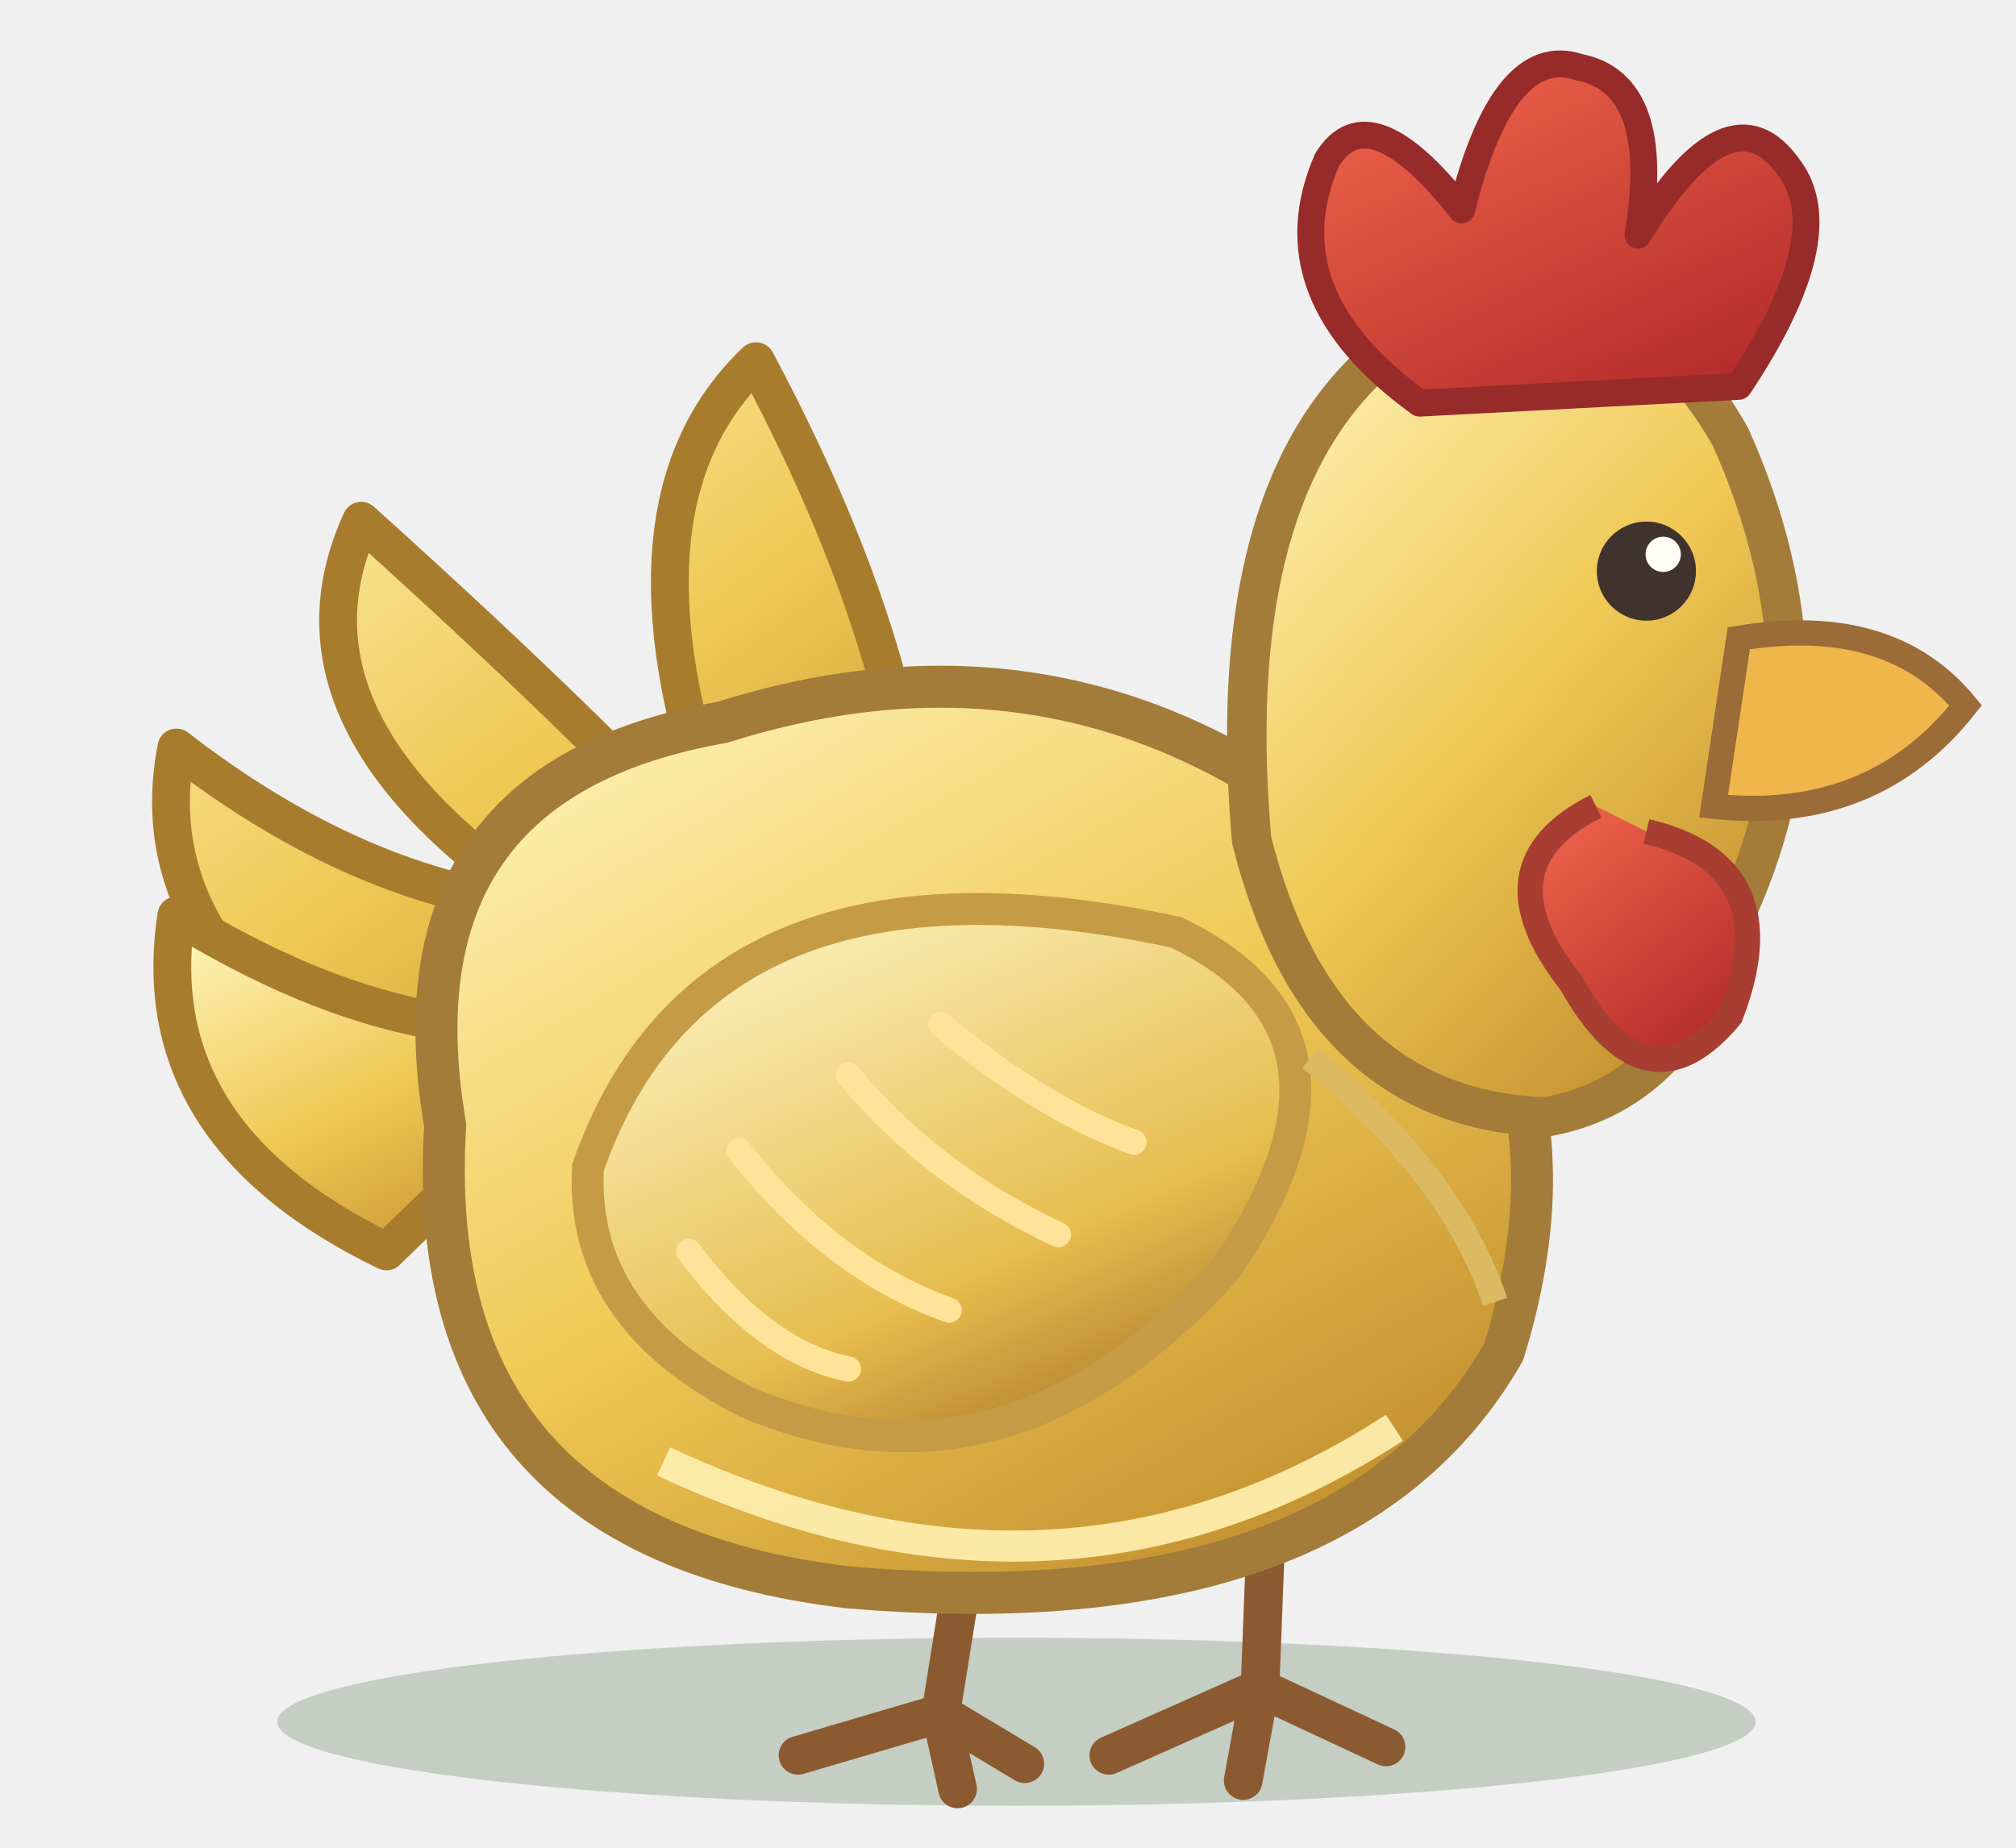
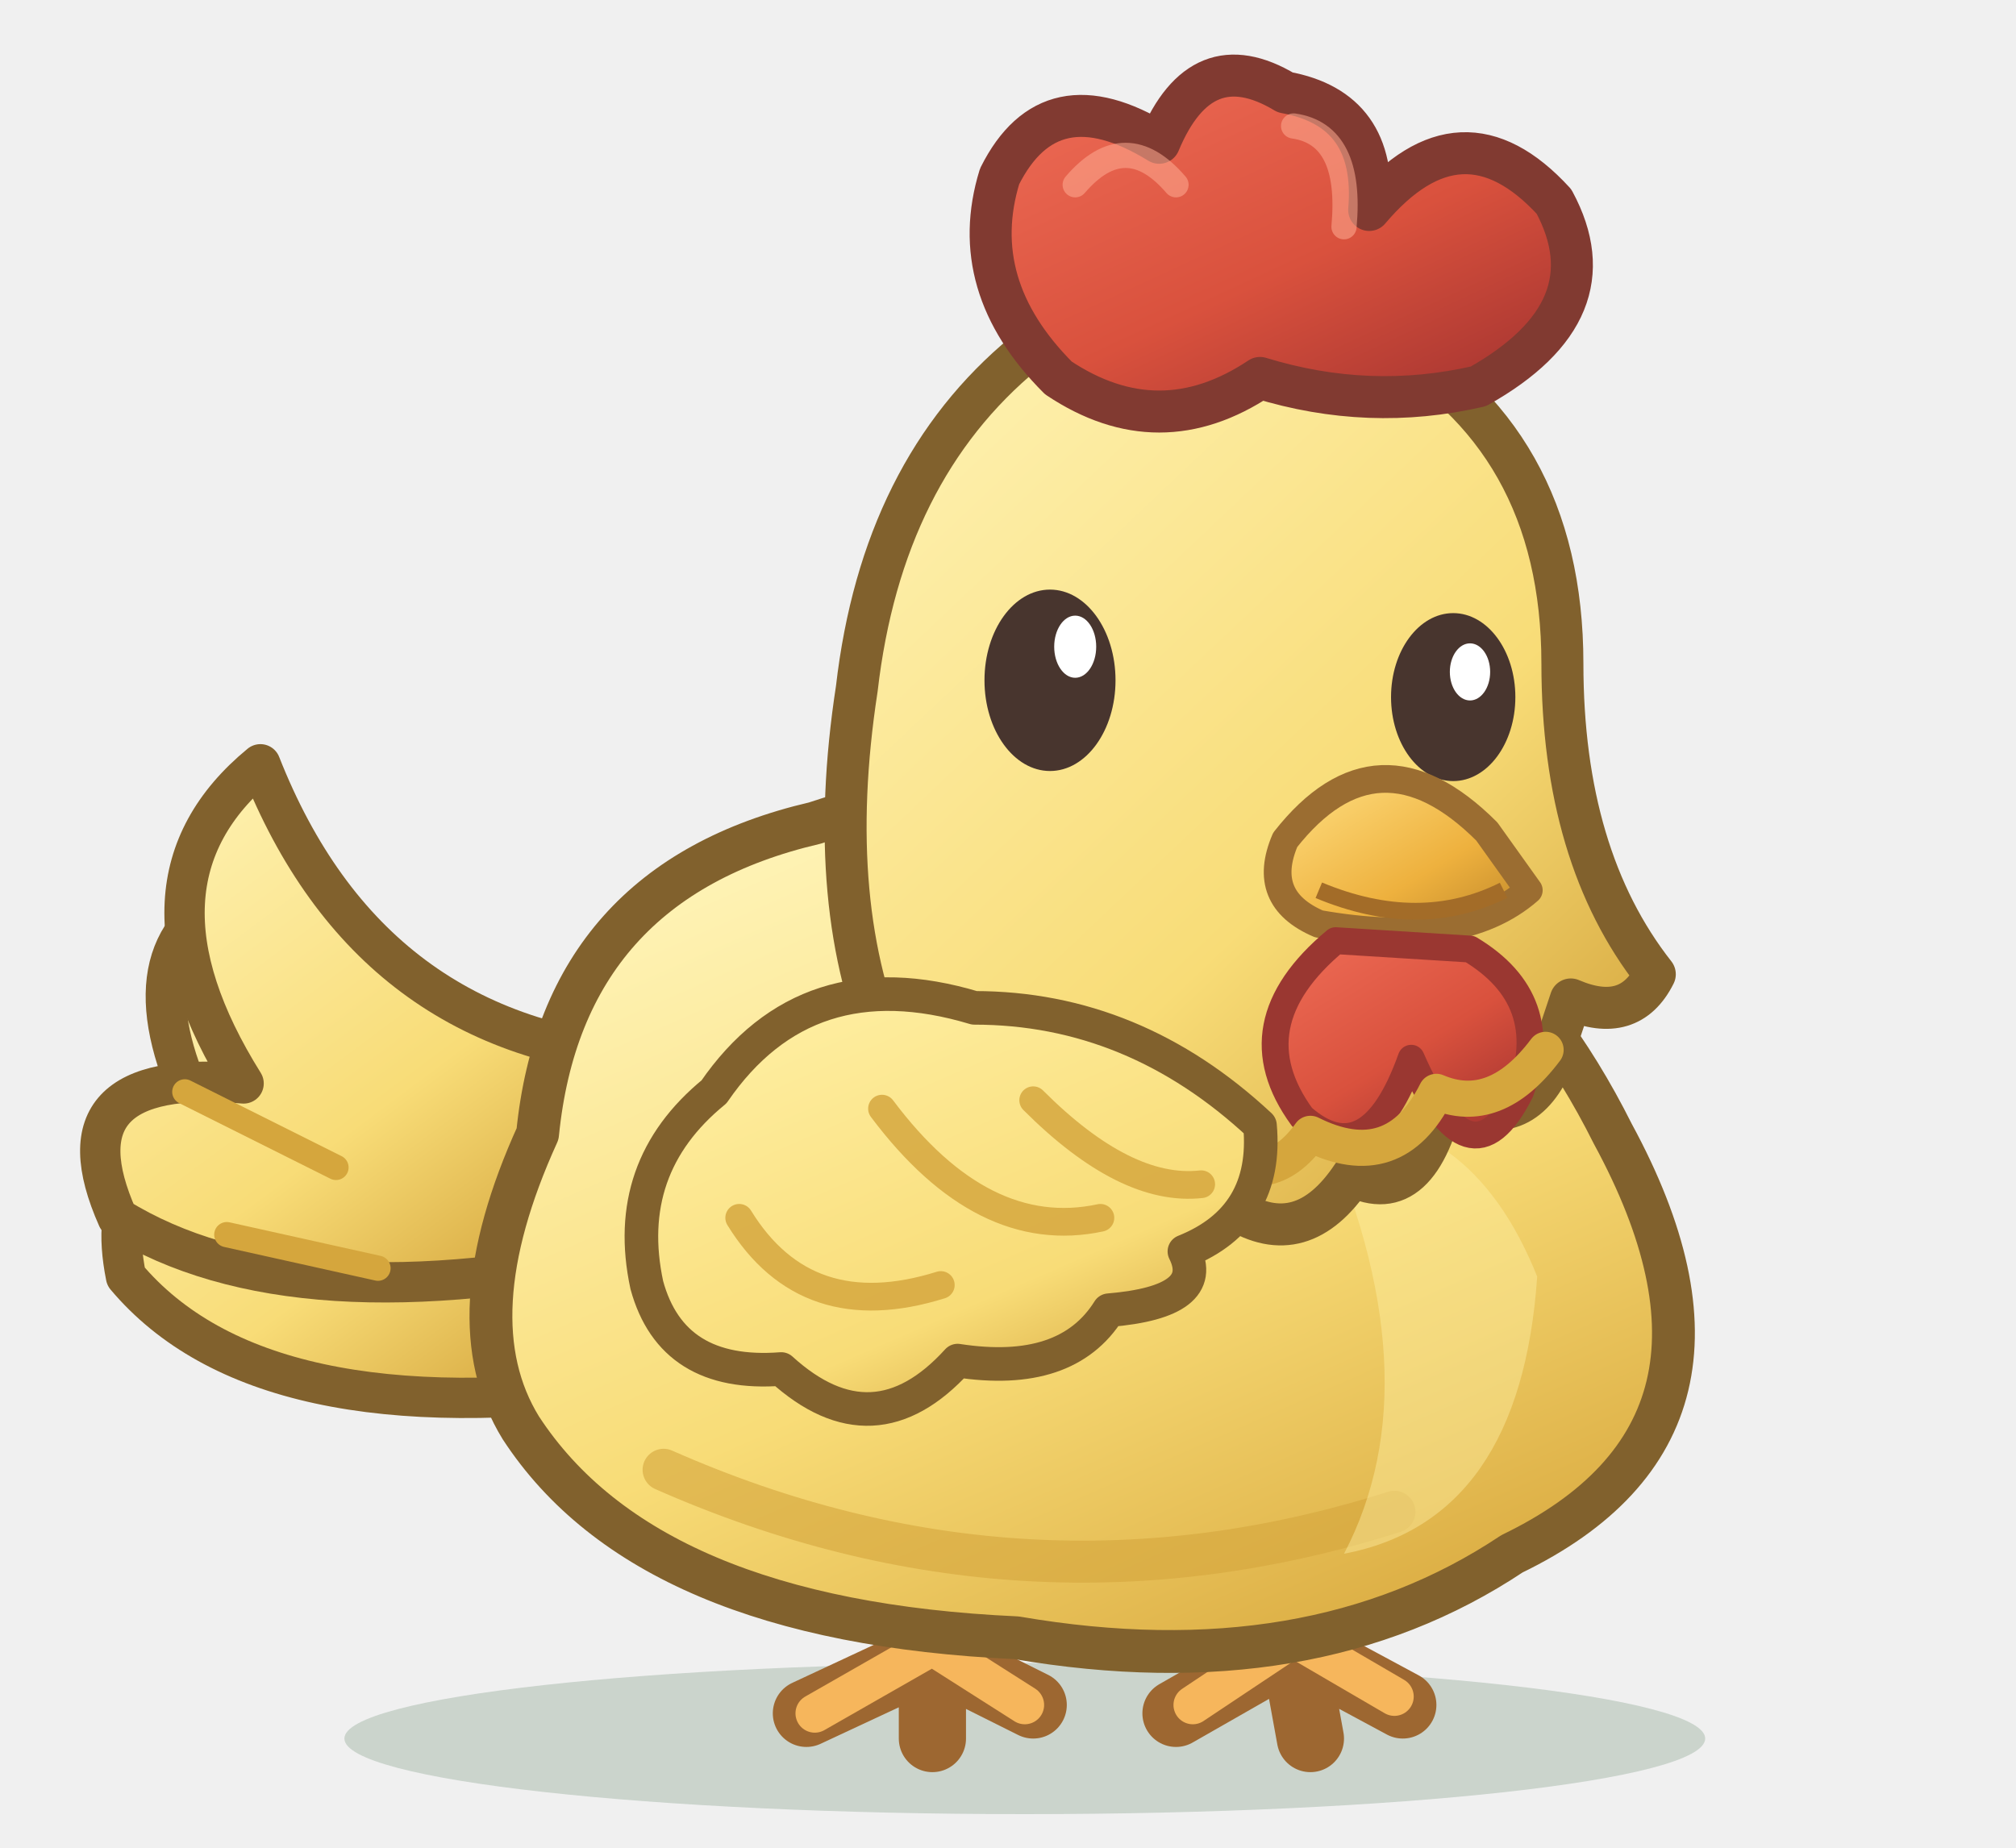
- <svg xmlns="http://www.w3.org/2000/svg" viewBox="0 0 240 220" width="240" height="220">
+ <svg xmlns="http://www.w3.org/2000/svg" viewBox="0 0 240 220" width="240" height="220" role="img" aria-label="Chicken">
  <defs>
-     <linearGradient id="body" x2=".7" y2="1">
-       <stop stop-color="#fff8c2" />
-       <stop offset=".56" stop-color="#f0c854" />
-       <stop offset="1" stop-color="#c39130" />
+     <linearGradient id="henBody" x1=".14" y1=".06" x2=".7" y2="1">
+       <stop stop-color="#fff5bb" />
+       <stop offset=".58" stop-color="#f8dc77" />
+       <stop offset="1" stop-color="#dcae44" />
    </linearGradient>
-     <linearGradient id="wing" x2=".6" y2="1">
-       <stop stop-color="#fffbd1" />
-       <stop offset=".75" stop-color="#e6bd4e" />
-       <stop offset="1" stop-color="#b98831" />
+     <linearGradient id="henFace" x1="0" y1="0" x2=".8" y2="1">
+       <stop stop-color="#fff5bb" />
+       <stop offset=".65" stop-color="#f8dc77" />
+       <stop offset="1" stop-color="#d5a63d" />
    </linearGradient>
-     <linearGradient id="crest" x2=".7" y2="1">
-       <stop stop-color="#f3684d" />
-       <stop offset="1" stop-color="#b62e2b" />
+     <linearGradient id="henWing" x1=".15" y1="0" x2=".8" y2="1">
+       <stop stop-color="#fff0a5" />
+       <stop offset=".7" stop-color="#f8dc77" />
+       <stop offset="1" stop-color="#d5a63d" />
+     </linearGradient>
+     <linearGradient id="henComb" x1="0" y1="0" x2=".8" y2="1">
+       <stop stop-color="#ef6d57" />
+       <stop offset=".6" stop-color="#d9513d" />
+       <stop offset="1" stop-color="#a83631" />
+     </linearGradient>
+     <linearGradient id="henBeak" x1="0" y1="0" x2="1" y2="1">
+       <stop stop-color="#ffe083" />
+       <stop offset=".6" stop-color="#eeb13e" />
+       <stop offset="1" stop-color="#bc8428" />
    </linearGradient>
  </defs>
-   <ellipse cx="121" cy="205" rx="88" ry="10" fill="#355f34" opacity=".24" />
-   <g stroke="#8b5a30" stroke-width="4.6" stroke-linecap="round" stroke-linejoin="round" fill="none">
-     <path d="M116 179l-4 25-17 5m17-5 10 6m-10-6 2 9" />
-     <path d="M151 175l-1 26-18 8m18-8 15 7m-15-7-2 11" />
+   <ellipse cx="122" cy="207" rx="81" ry="9" fill="#285a32" opacity=".19" />
+   <g fill="none" stroke="#9d6731" stroke-width="8" stroke-linejoin="round" stroke-linecap="round">
+     <path d="M112 177L111 197L96 204 M111 197L123 203 M111 197L111 207" />
+     <path d="M155 176L154 196L140 204 M154 196L167 203 M154 196L156 207" />
  </g>
-   <g fill="url(#body)" stroke="#a77c2c" stroke-width="4.5" stroke-linejoin="round">
-     <path d="M65 138Q15 120 21 89Q43 106 65 108Q32 86 43 62Q73 89 89 107Q70 62 90 43Q113 86 109 118Z" />
-     <path d="M46 149Q17 135 21 109Q52 128 76 120Z" />
+   <g fill="none" stroke="#f6b65c" stroke-width="4.6" stroke-linejoin="round" stroke-linecap="round">
+     <path d="M112 181L111 196L97 204 M111 196L122 203" />
+     <path d="M155 181L154 195L142 203 M154 195L166 202" />
  </g>
-   <path d="M53 134Q46 93 86 86Q124 74 155 96Q192 119 179 161Q160 194 101 189Q50 183 53 134Z" fill="url(#body)" stroke="#a27c38" stroke-width="5" stroke-linejoin="round" />
-   <path d="M70 139Q84 99 140 111Q165 123 146 151Q120 180 89 167Q69 157 70 139Z" fill="url(#wing)" stroke="#c69b46" stroke-width="3.8" />
-   <g fill="none" stroke="#ffe399" stroke-width="3" stroke-linecap="round">
-     <path d="M88 137q11 14 25 19M101 128q10 12 25 19M112 122q12 10 23 14M82 149q9 12 19 14" />
+   <g fill="url(#henFace)" stroke="#81612d" stroke-width="4.8" stroke-linejoin="round">
+     <path d="M78 137Q43 134 25 108Q14 116 26 137Q12 137 15 152Q31 171 75 165Z" />
+     <path d="M78 126Q44 124 31 91Q14 105 29 129Q6 127 14 145Q35 158 76 149Z" />
  </g>
-   <path d="M149 100Q145 54 169 39Q193 29 206 52Q219 81 207 108Q201 130 184 133Q157 132 149 100Z" fill="url(#body)" stroke="#a27c38" stroke-width="4.7" />
-   <path d="M169 48Q151 35 158 19Q163 11 174 25Q179 5 188 8Q198 10 195 28Q206 10 213 20Q219 28 207 46Z" fill="url(#crest)" stroke="#972b29" stroke-width="3.2" stroke-linejoin="round" />
-   <path d="M207 76Q225 73 234 84Q223 98 204 96Z" fill="#efb64c" stroke="#9b6b38" stroke-width="3" />
-   <path d="M196 99q17 4 10 22q-10 12-19-4q-11-14 3-21" fill="url(#crest)" stroke="#a83e32" stroke-width="3" />
-   <circle cx="196" cy="68" r="5.9" fill="#40332d" />
-   <circle cx="198" cy="66" r="2.1" fill="#fffdf6" />
-   <path d="M156 126Q173 140 178 155" fill="none" stroke="#dbba62" stroke-width="3" />
-   <path d="M79 174q47 22 87-4" fill="none" stroke="#fff1b0" stroke-width="3.7" opacity=".9" />
+   <path d="M22 130L40 139M27 147L45 151" stroke="#d5a63d" stroke-width="3" stroke-linecap="round" />
+   <path d="M64 135Q67 105 97 98Q124 89 148 97Q177 105 192 135Q211 170 180 185Q156 201 121 195Q77 193 62 170Q54 157 64 135Z" fill="url(#henBody)" stroke="#81612d" stroke-width="5.1" stroke-linejoin="round" />
+   <path d="M79 175Q122 194 166 180" fill="none" stroke="#d5a63d" stroke-width="5" opacity=".62" stroke-linecap="round" />
+   <path d="M157 133Q175 132 183 152Q181 181 160 185Q171 164 157 133" fill="#fff0a5" opacity=".43" />
+   <path d="M106 126Q98 108 102 82Q105 56 122 42Q144 26 164 40Q186 52 186 79Q186 102 197 116Q194 122 187 119L184 128Q180 135 172 130Q169 144 161 140Q155 149 147 144Q140 151 133 144Q124 147 118 135Q111 139 107 132Z" fill="url(#henFace)" stroke="#81612d" stroke-width="5" stroke-linejoin="round" />
+   <path d="M126 45Q115 34 119 21Q125 9 138 17Q143 5 153 11Q164 13 163 25Q174 12 185 24Q192 37 176 46Q163 49 150 45Q138 53 126 45Z" fill="url(#henComb)" stroke="#813a31" stroke-width="5" stroke-linecap="round" stroke-linejoin="round" />
+   <path d="M128 22Q134 15 140 22M154 15Q161 16 160 27" fill="none" stroke="#ffab91" opacity=".55" stroke-width="3" stroke-linecap="round" />
+   <ellipse cx="125" cy="81" rx="7.8" ry="10.8" fill="#48352e" />
+   <ellipse cx="128" cy="77" rx="2.5" ry="3.7" fill="#fff" />
+   <ellipse cx="173" cy="83" rx="7.4" ry="10" fill="#48352e" />
+   <ellipse cx="175" cy="80" rx="2.4" ry="3.4" fill="#fff" />
+   <path d="M153 100Q164 86 177 99L182 106Q174 113 157 110Q150 107 153 100Z" fill="url(#henBeak)" stroke="#9b6d31" stroke-width="3.3" stroke-linejoin="round" />
+   <path d="M157 106Q169 111 179 106" fill="none" stroke="#a36c28" stroke-width="2" />
+   <path d="M159 112Q147 122 155 133Q163 140 168 126Q175 142 181 130Q185 119 175 113Z" fill="url(#henComb)" stroke="#9a3731" stroke-width="3.2" stroke-linejoin="round" />
+   <path d="M107 127Q115 136 120 130Q124 139 130 136Q138 143 144 137Q151 142 156 135Q166 140 171 130Q178 133 184 125" fill="none" stroke="#d5a63d" stroke-width="4.3" stroke-linecap="round" stroke-linejoin="round" />
+   <path d="M85 130Q96 114 116 120Q135 120 150 134Q151 145 141 149Q144 155 132 156Q127 164 114 162Q104 173 93 163Q80 164 77 153Q74 139 85 130Z" fill="url(#henWing)" stroke="#81612d" stroke-width="4" stroke-linejoin="round" />
+   <path d="M88 145Q96 158 112 153M105 132Q117 148 131 145M123 131Q134 142 143 141" fill="none" stroke="#d5a63d" stroke-width="3.3" stroke-linecap="round" opacity=".83" />
</svg>
